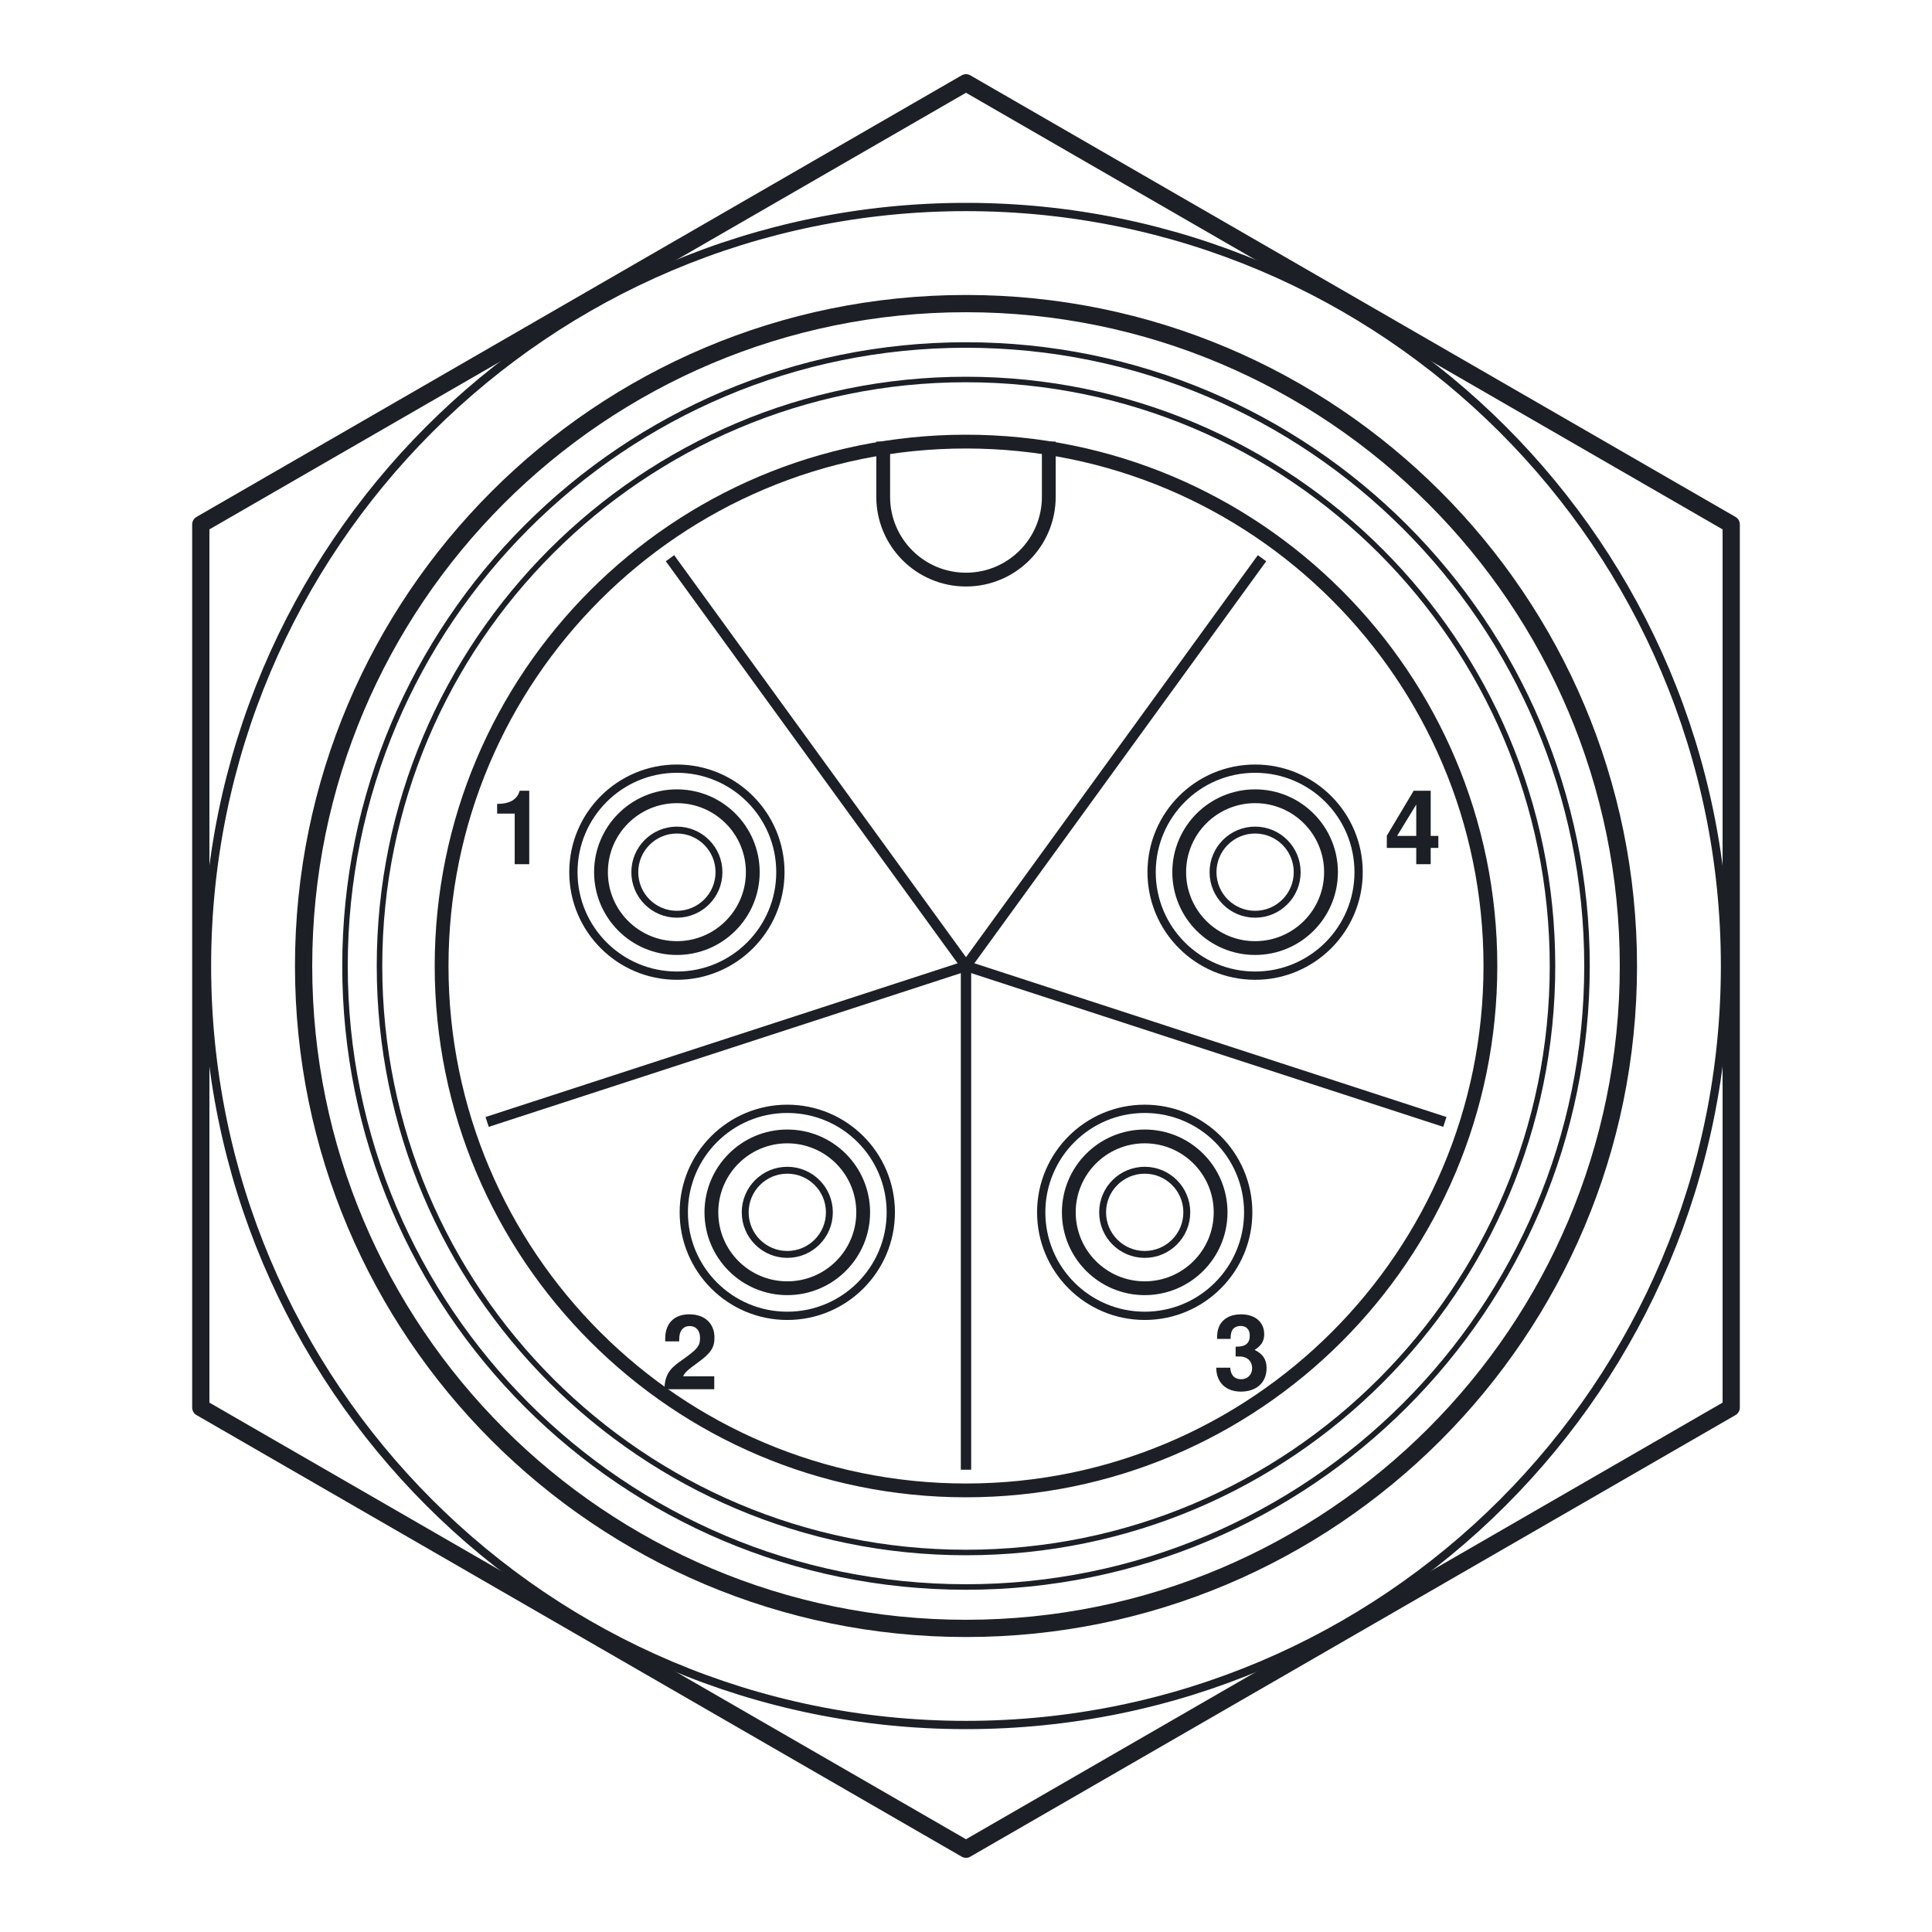
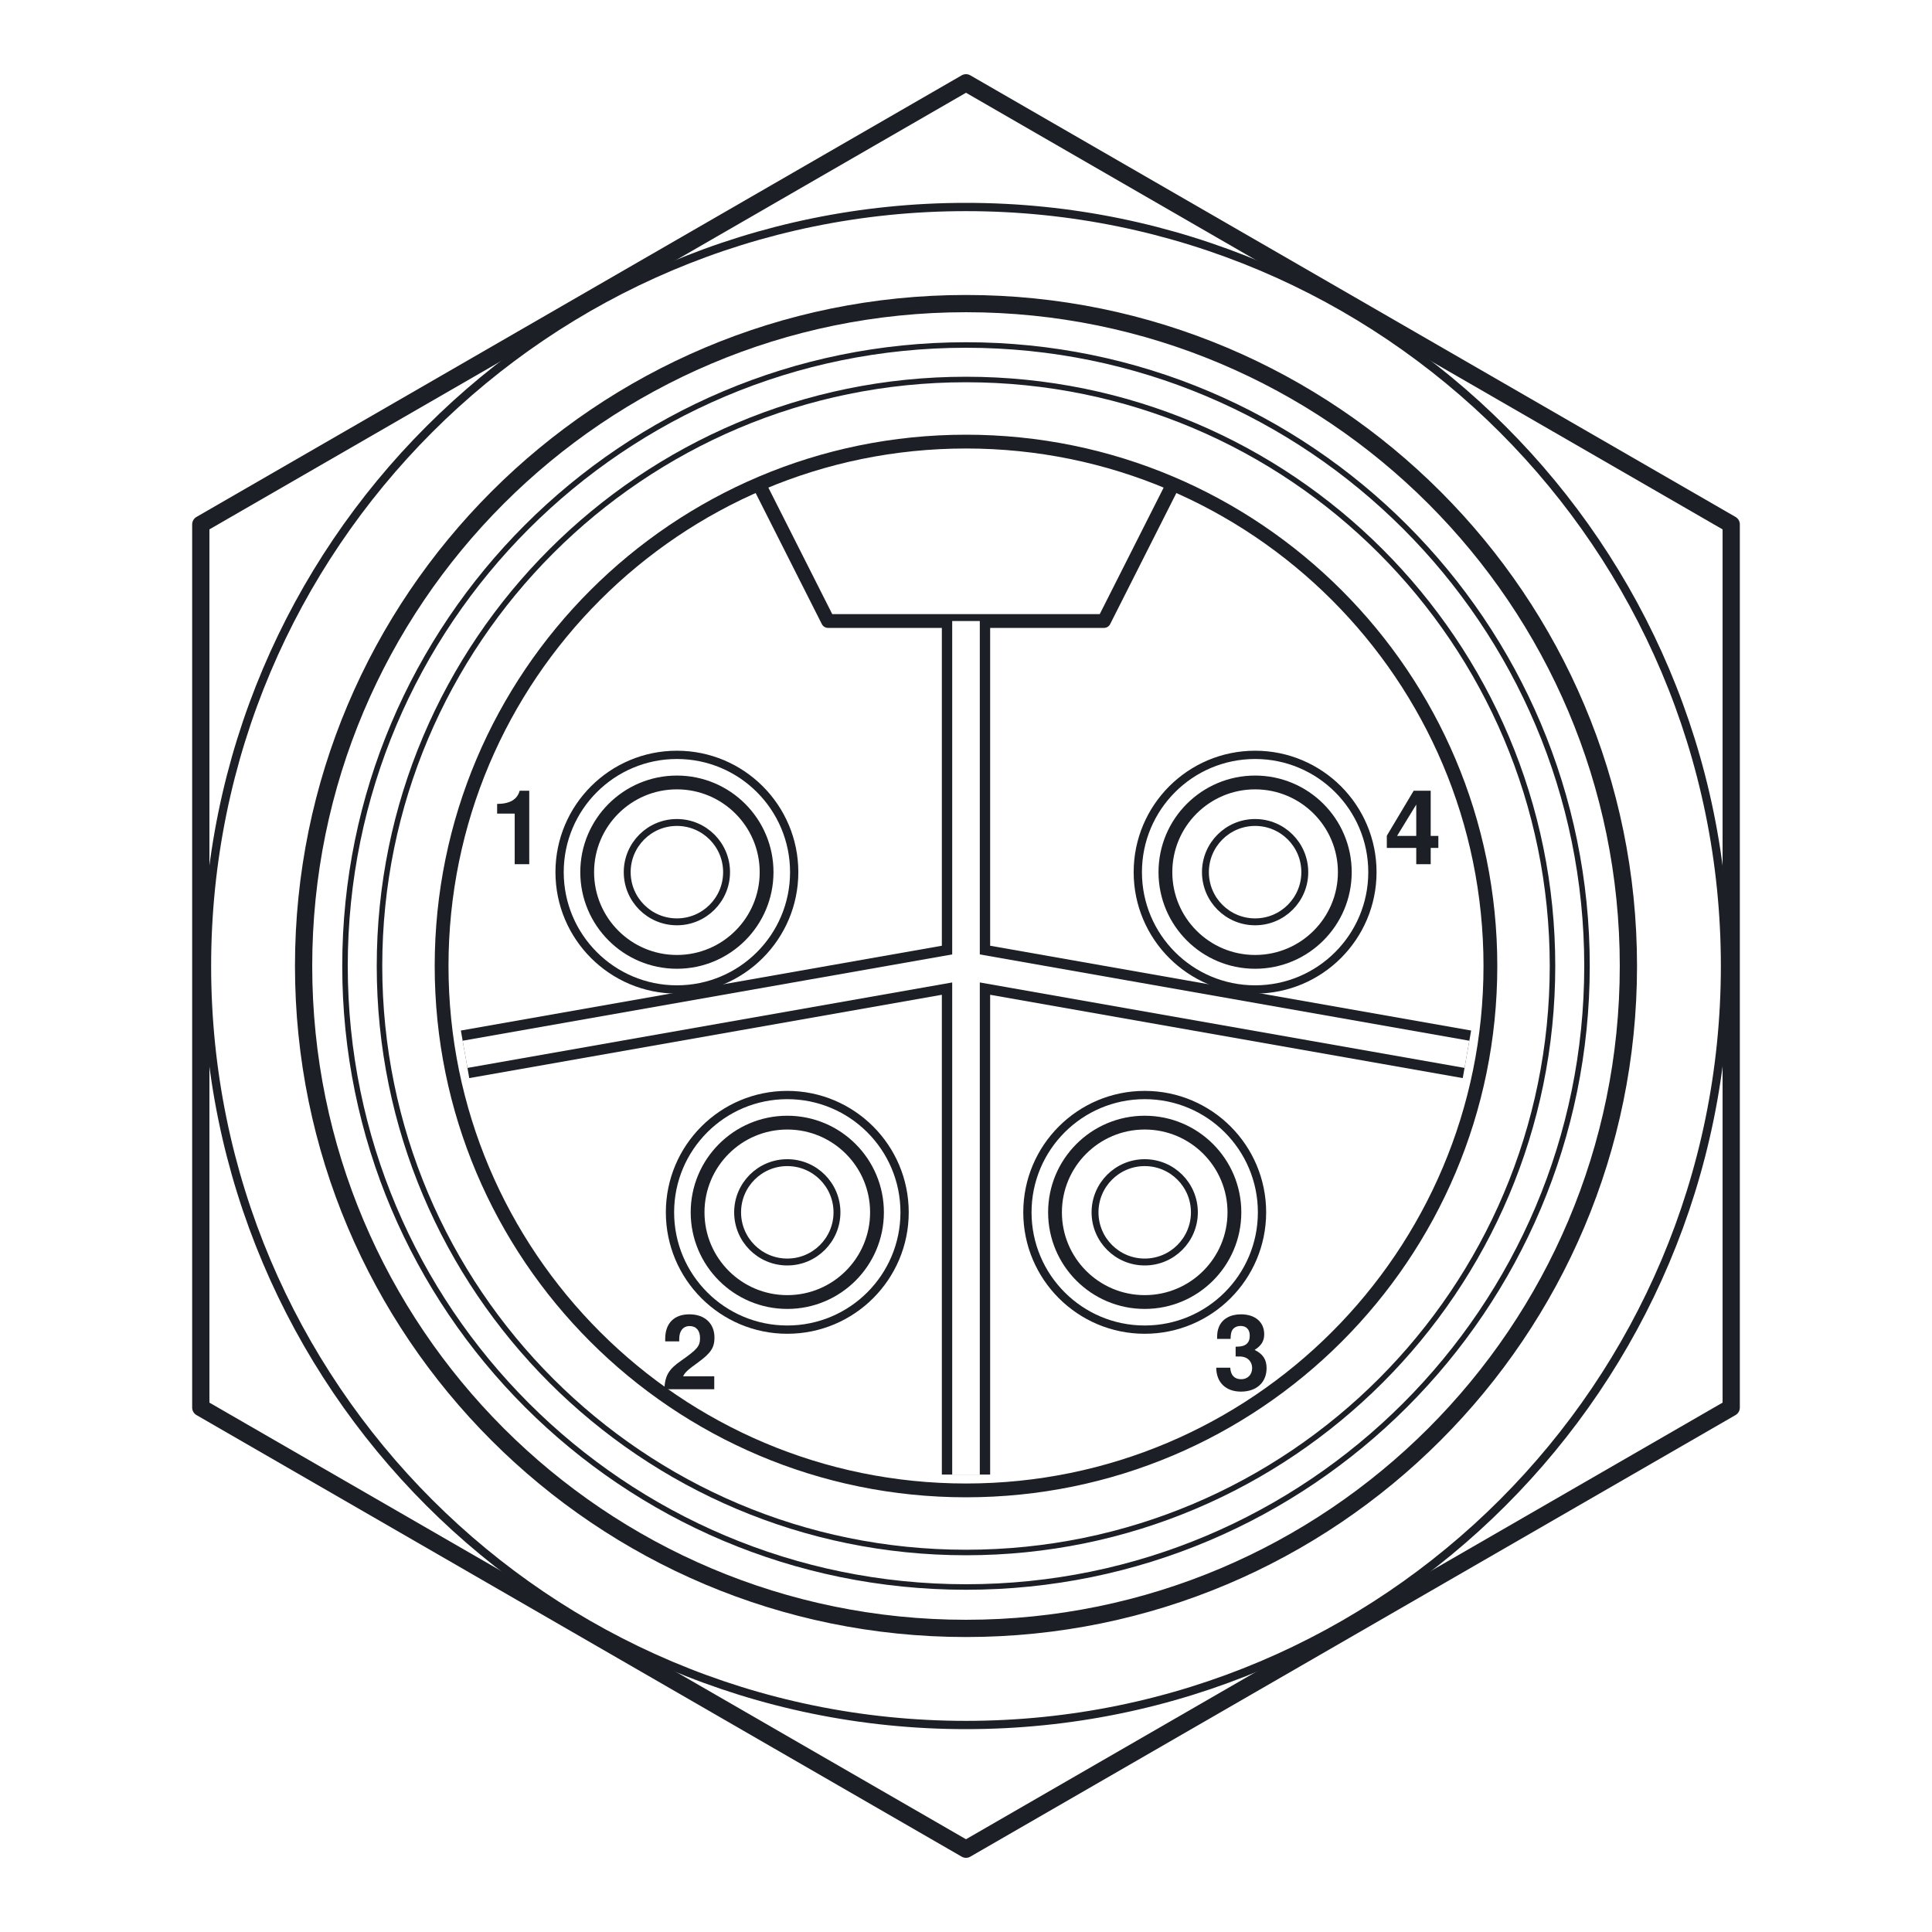
<svg xmlns="http://www.w3.org/2000/svg" viewBox="0 0 280 280" width="280" height="280">
  <rect width="280" height="280" fill="#FFFFFF" />
  <g transform="translate(140.0 140.0)">
    <polygon points="110.9,64.0 0.0,128.0 -110.9,64.0 -110.9,-64.0 -0.0,-128.0 110.9,-64.0" fill="none" stroke="#1C2026" stroke-width="2.5" stroke-linejoin="round" />
    <circle cx="0.0" cy="0.0" r="110.0" fill="none" stroke="#1C2026" stroke-width="1.2" />
    <circle cx="0.0" cy="0.0" r="96.0" fill="none" stroke="#1C2026" stroke-width="2.5" />
    <circle cx="0.0" cy="0.0" r="90.0" fill="none" stroke="#1C2026" stroke-width="0.8" />
    <circle cx="0.0" cy="0.0" r="85.0" fill="none" stroke="#1C2026" stroke-width="0.8" />
    <circle cx="0.0" cy="0.0" r="76.0" fill="none" stroke="#1C2026" stroke-width="2" />
-     <path d="M -12 -76 L -12 -68 A 12 12 0 0 0 12 -68 L 12 -76" fill="none" stroke="#1C2026" stroke-width="2" />
-     <line x1="0" y1="0" x2="42.9" y2="-59.1" stroke="#1C2026" stroke-width="1.5" />
-     <line x1="0" y1="0" x2="69.4" y2="22.6" stroke="#1C2026" stroke-width="1.5" />
-     <line x1="0" y1="0" x2="0.0" y2="73.0" stroke="#1C2026" stroke-width="1.5" />
-     <line x1="0" y1="0" x2="-69.4" y2="22.6" stroke="#1C2026" stroke-width="1.5" />
-     <line x1="0" y1="0" x2="-42.9" y2="-59.1" stroke="#1C2026" stroke-width="1.5" />
-     <circle cx="-41.9" cy="-13.6" r="15.0" fill="none" stroke="#1C2026" stroke-width="1.2" />
-     <circle cx="-41.9" cy="-13.6" r="11.0" fill="none" stroke="#1C2026" stroke-width="2" />
-     <circle cx="-41.9" cy="-13.6" r="6.1" fill="none" stroke="#1C2026" stroke-width="1" />
-     <circle cx="41.9" cy="-13.6" r="15.0" fill="none" stroke="#1C2026" stroke-width="1.2" />
-     <circle cx="41.9" cy="-13.6" r="11.0" fill="none" stroke="#1C2026" stroke-width="2" />
-     <circle cx="41.9" cy="-13.6" r="6.1" fill="none" stroke="#1C2026" stroke-width="1" />
-     <circle cx="-25.9" cy="35.7" r="15.0" fill="none" stroke="#1C2026" stroke-width="1.2" />
-     <circle cx="-25.9" cy="35.7" r="11.0" fill="none" stroke="#1C2026" stroke-width="2" />
-     <circle cx="-25.9" cy="35.7" r="6.1" fill="none" stroke="#1C2026" stroke-width="1" />
-     <circle cx="25.9" cy="35.7" r="15.0" fill="none" stroke="#1C2026" stroke-width="1.2" />
-     <circle cx="25.9" cy="35.7" r="11.0" fill="none" stroke="#1C2026" stroke-width="2" />
-     <circle cx="25.9" cy="35.7" r="6.1" fill="none" stroke="#1C2026" stroke-width="1" />
+     <path d="M -30 -69.8 L -20 -50 L 20 -50 L 30 -69.8" fill="none" stroke="#1C2026" stroke-width="2" stroke-linejoin="round" />
+     <path d="M 0 -50 L 0 0 M 0 0 L 72.6 12.8 M 0 0 L 0.0 73.7 M 0 0 L -72.6 12.8" fill="none" stroke="#1C2026" stroke-width="7" stroke-linecap="butt" />
+     <path d="M 0 -50 L 0 0 M 0 0 L 72.6 12.8 M 0 0 L 0.0 73.7 M 0 0 L -72.6 12.8" fill="none" stroke="#FFFFFF" stroke-width="4" stroke-linecap="butt" />
+     <circle cx="-41.9" cy="-13.6" r="17.0" fill="none" stroke="#1C2026" stroke-width="1.2" />
+     <circle cx="-41.9" cy="-13.6" r="13.0" fill="none" stroke="#1C2026" stroke-width="2" />
+     <circle cx="-41.9" cy="-13.6" r="7.2" fill="none" stroke="#1C2026" stroke-width="1" />
+     <circle cx="41.9" cy="-13.6" r="17.0" fill="none" stroke="#1C2026" stroke-width="1.2" />
+     <circle cx="41.9" cy="-13.6" r="13.0" fill="none" stroke="#1C2026" stroke-width="2" />
+     <circle cx="41.9" cy="-13.6" r="7.2" fill="none" stroke="#1C2026" stroke-width="1" />
+     <circle cx="-25.9" cy="35.7" r="17.0" fill="none" stroke="#1C2026" stroke-width="1.2" />
+     <circle cx="-25.9" cy="35.7" r="13.0" fill="none" stroke="#1C2026" stroke-width="2" />
+     <circle cx="-25.9" cy="35.7" r="7.2" fill="none" stroke="#1C2026" stroke-width="1" />
+     <circle cx="25.9" cy="35.7" r="17.0" fill="none" stroke="#1C2026" stroke-width="1.2" />
+     <circle cx="25.9" cy="35.7" r="13.0" fill="none" stroke="#1C2026" stroke-width="2" />
+     <circle cx="25.9" cy="35.7" r="7.2" fill="none" stroke="#1C2026" stroke-width="1" />
    <text x="-64.8" y="-20.0" font-family="Helvetica, Arial, sans-serif" font-size="15" font-weight="bold" fill="#1C2026" text-anchor="middle" dominant-baseline="middle">1</text>
    <text x="64.8" y="-20.0" font-family="Helvetica, Arial, sans-serif" font-size="15" font-weight="bold" fill="#1C2026" text-anchor="middle" dominant-baseline="middle">4</text>
    <text x="-40.0" y="56.1" font-family="Helvetica, Arial, sans-serif" font-size="15" font-weight="bold" fill="#1C2026" text-anchor="middle" dominant-baseline="middle">2</text>
    <text x="40.0" y="56.1" font-family="Helvetica, Arial, sans-serif" font-size="15" font-weight="bold" fill="#1C2026" text-anchor="middle" dominant-baseline="middle">3</text>
  </g>
</svg>
